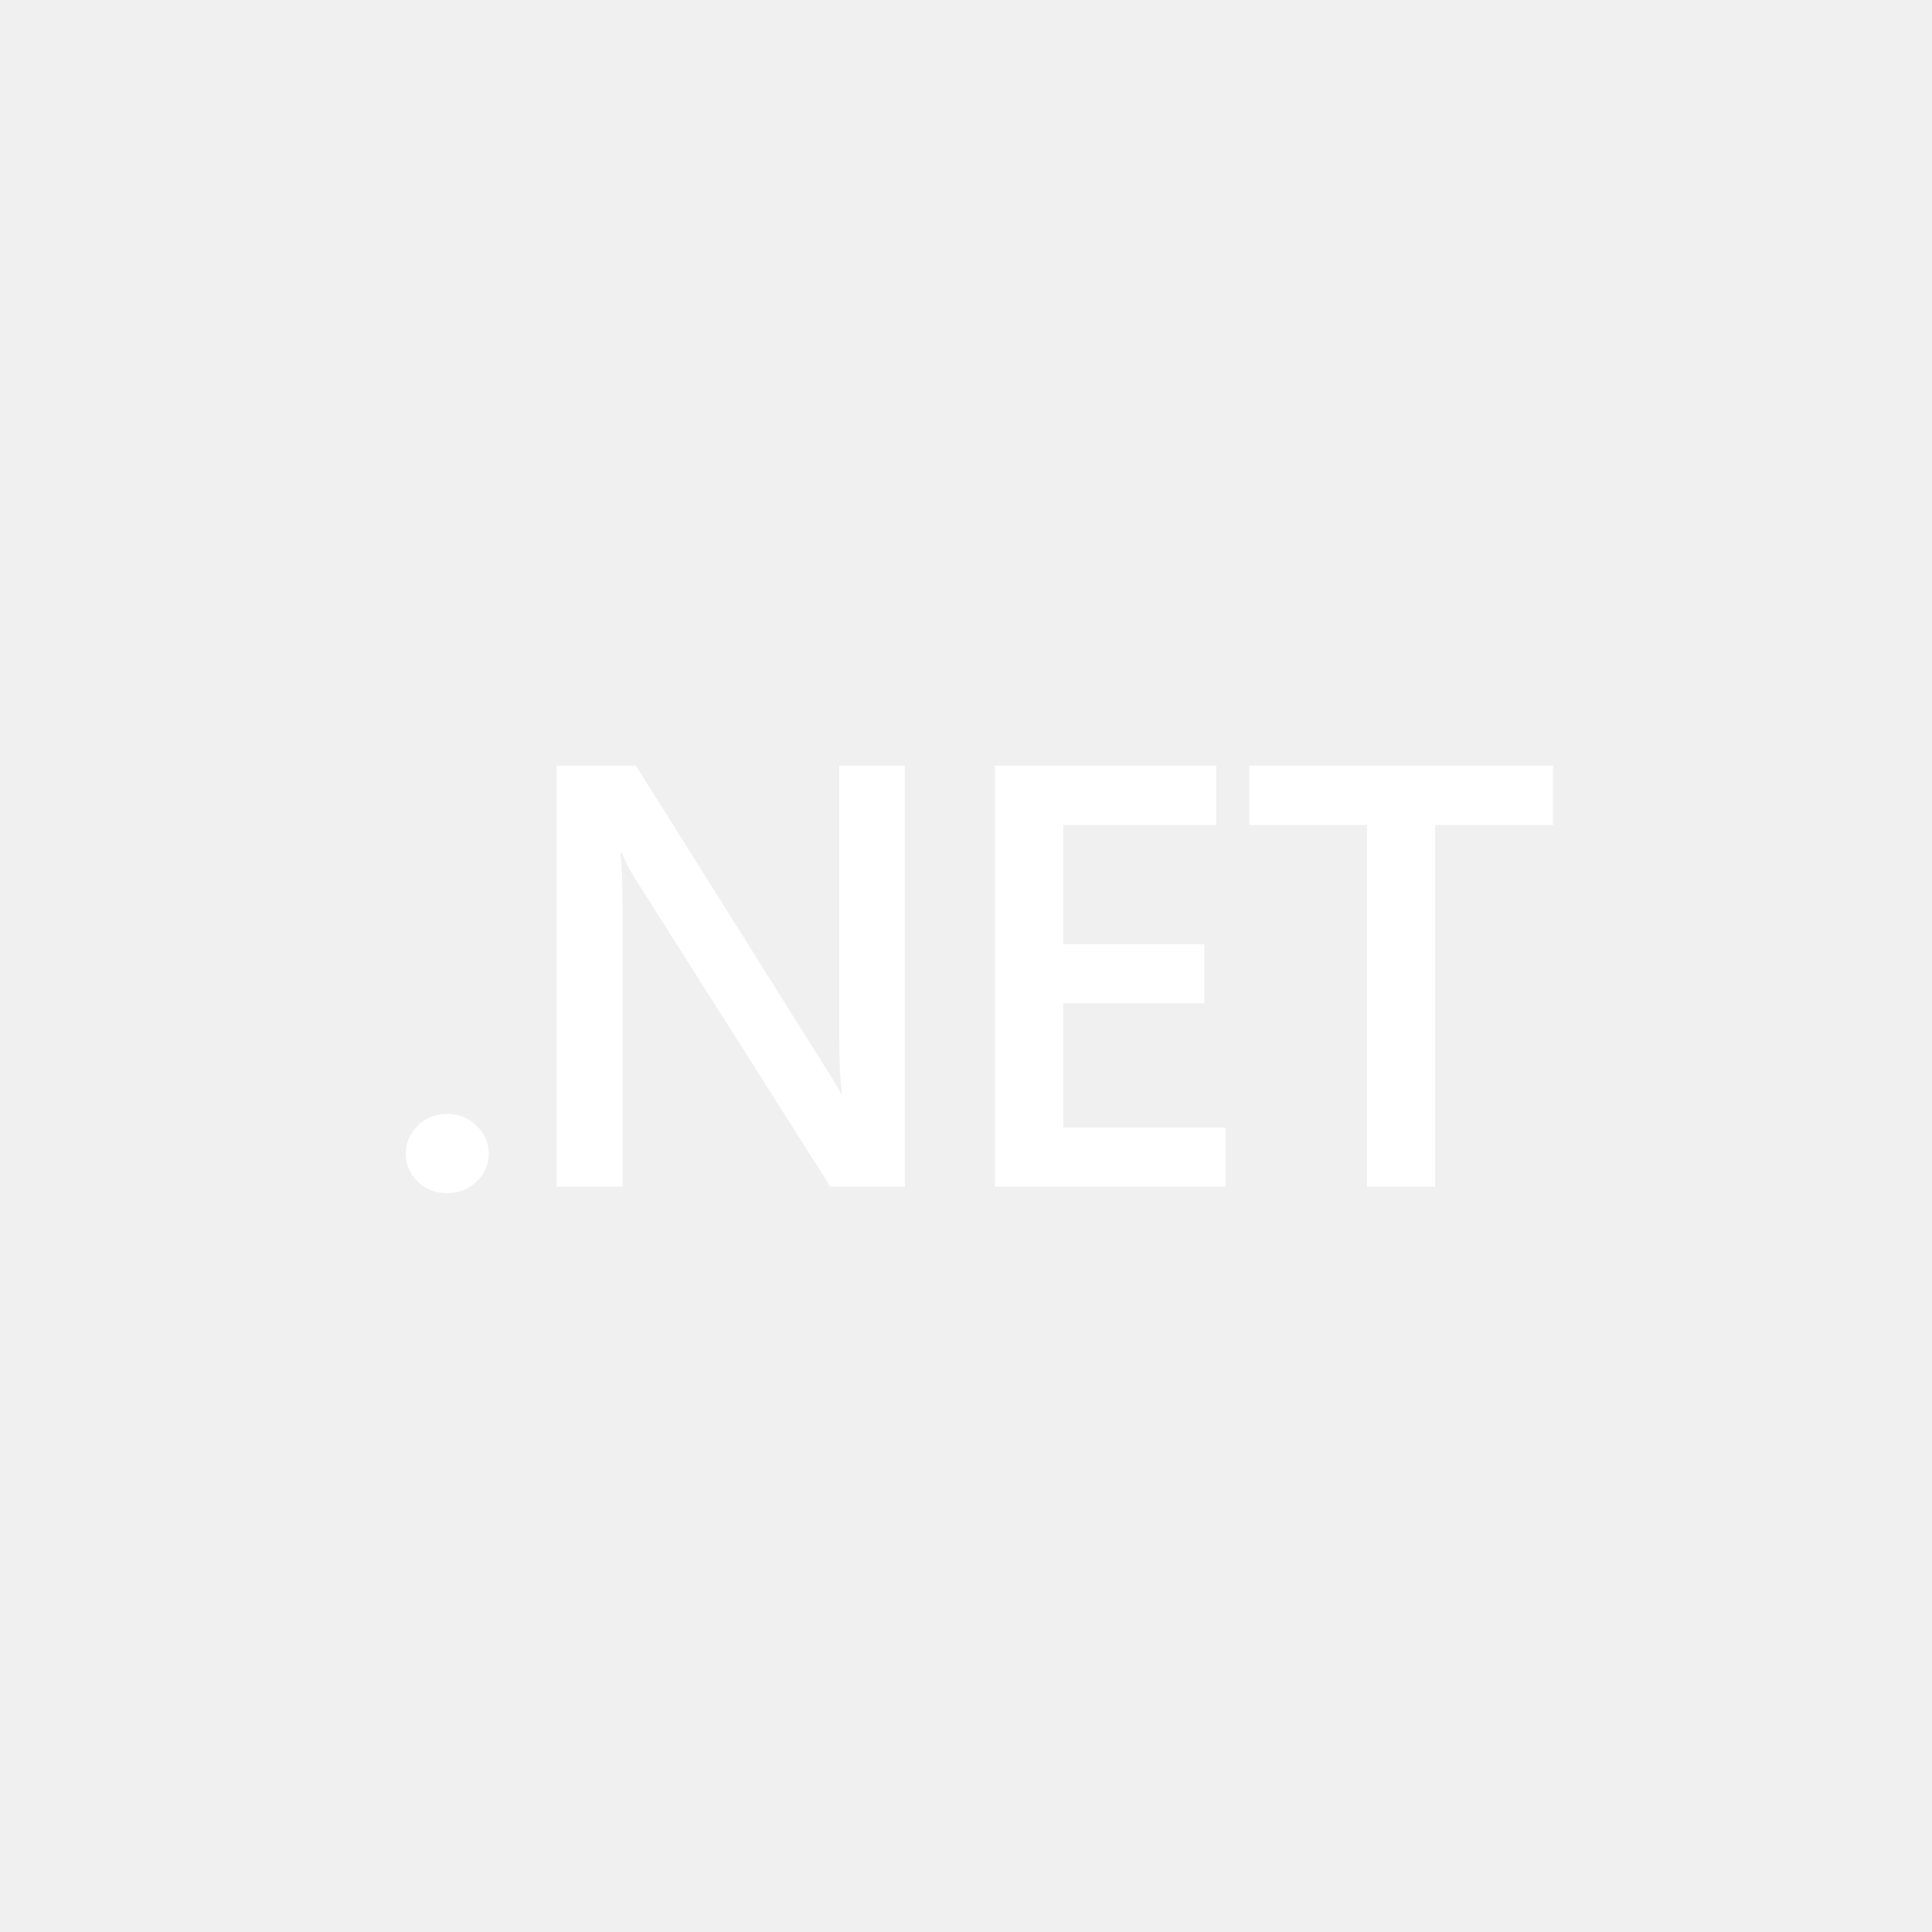
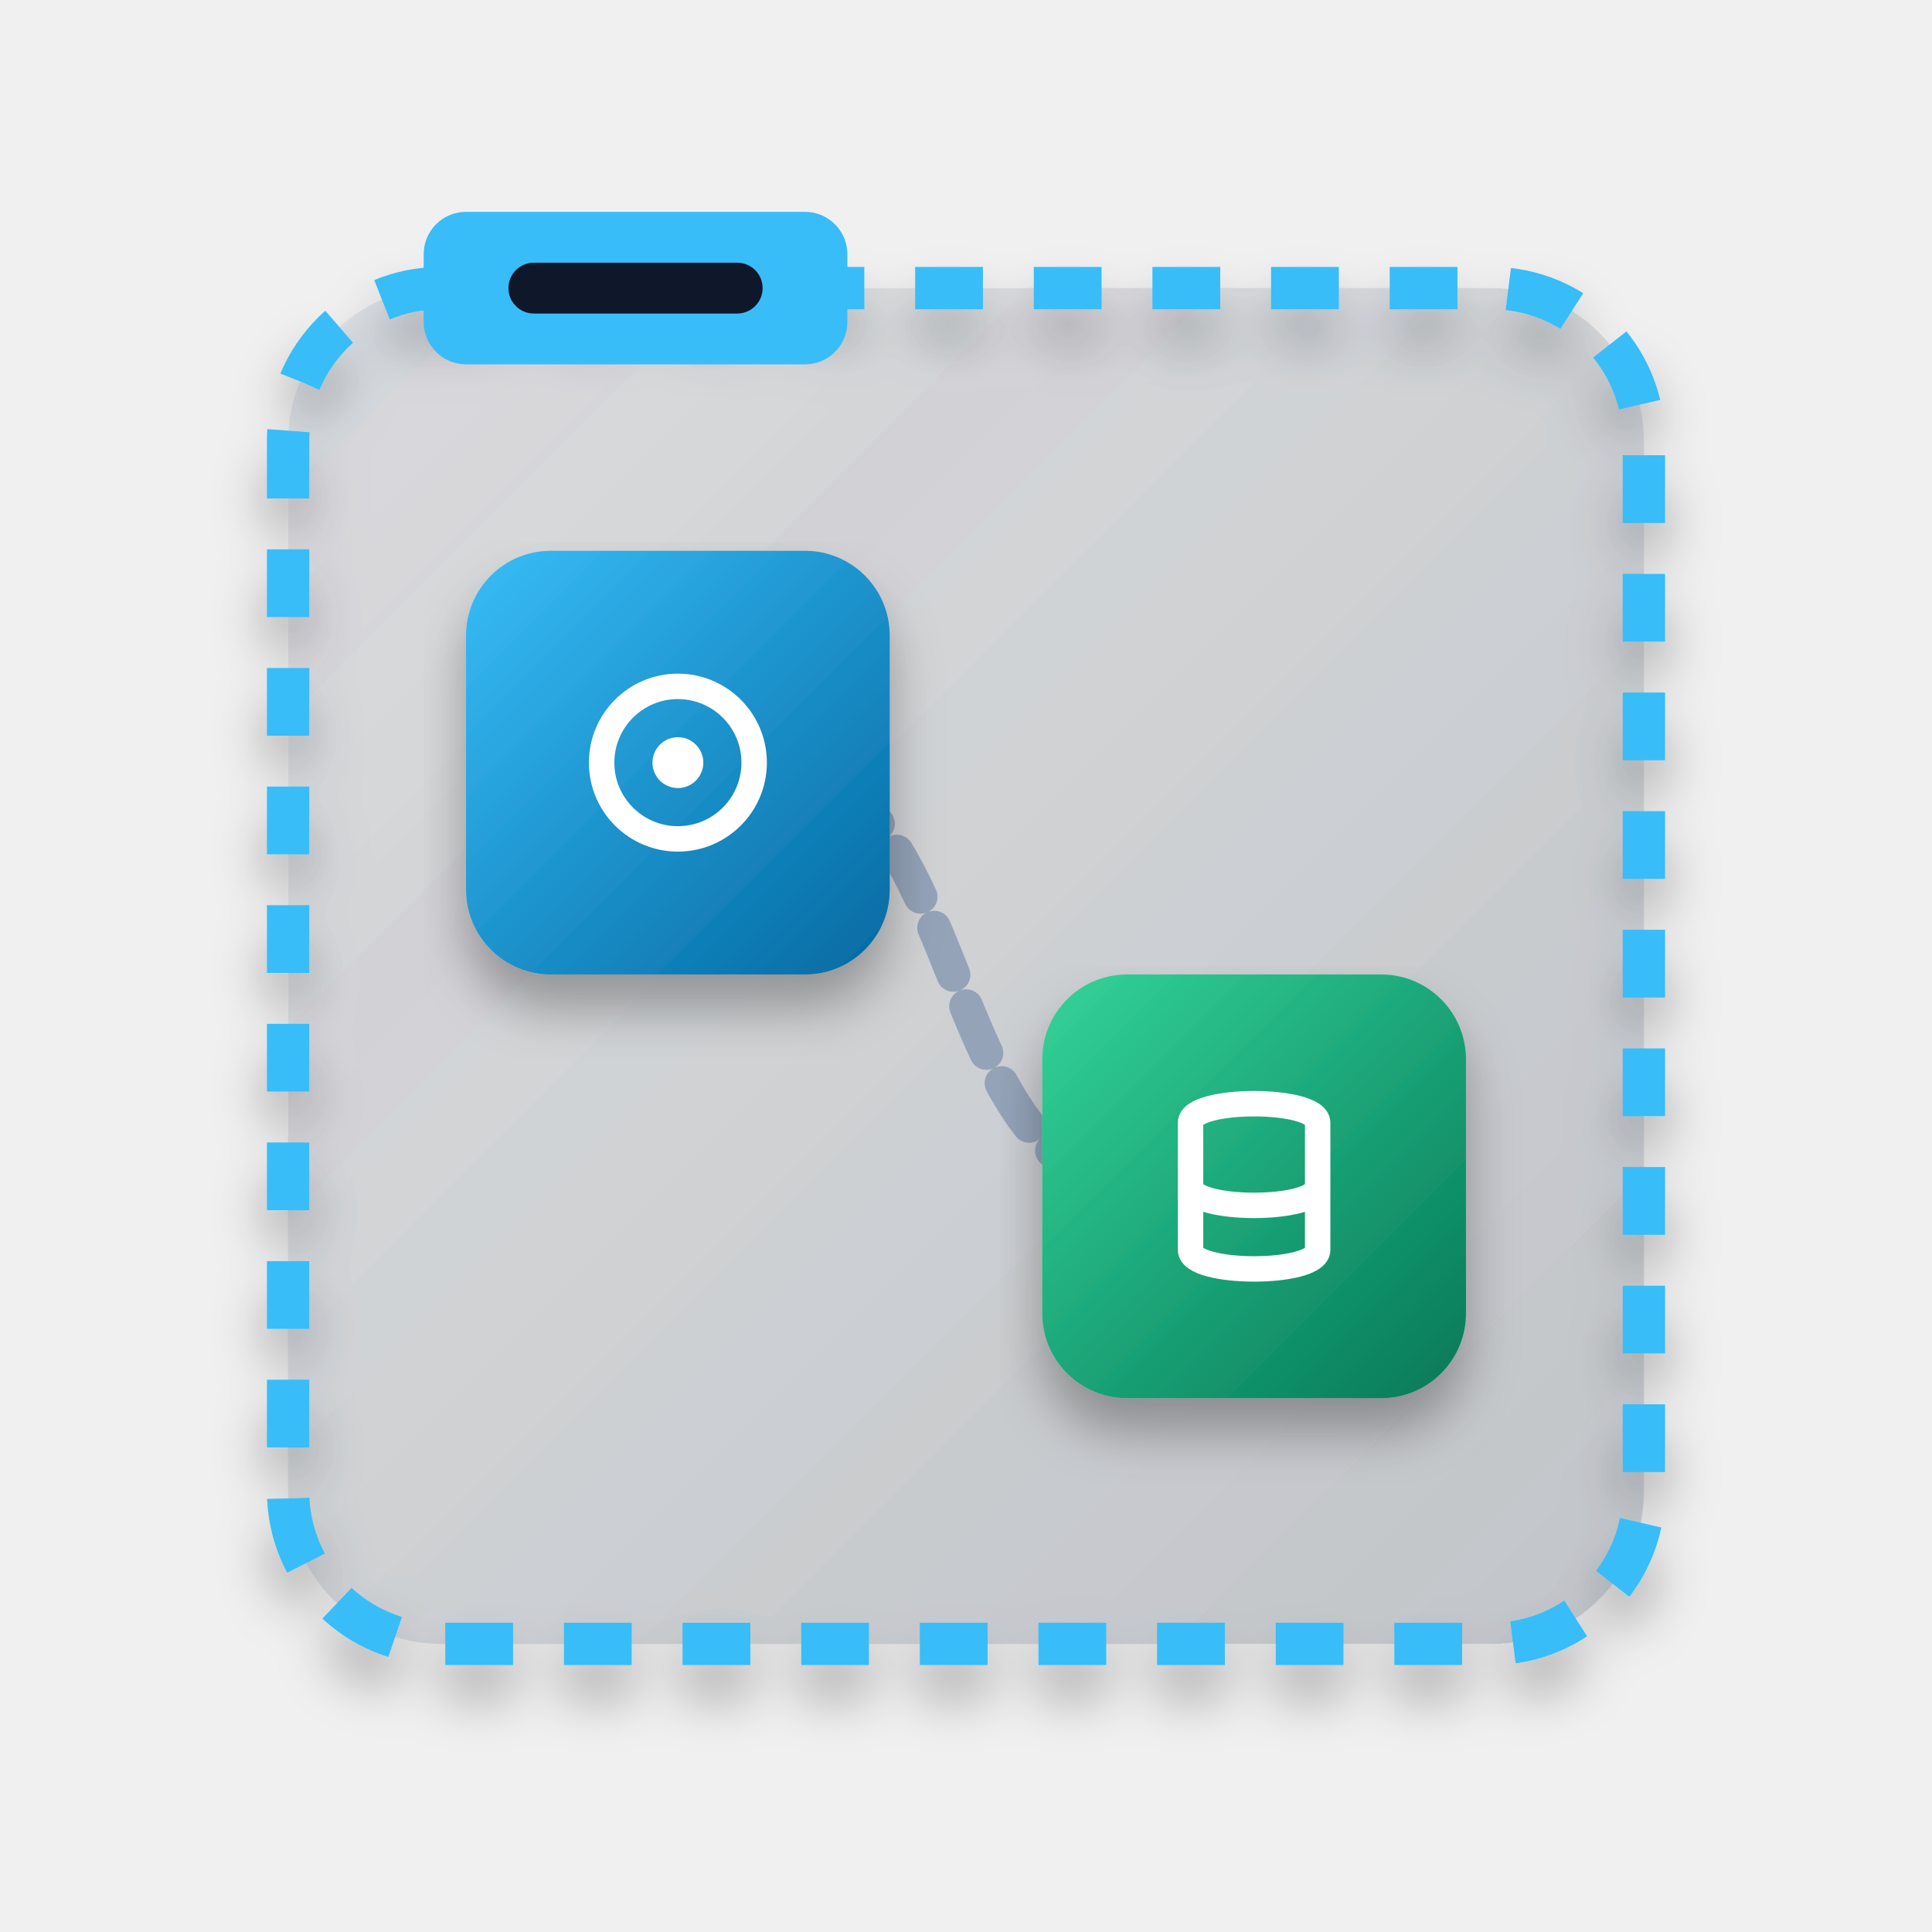
- <svg xmlns="http://www.w3.org/2000/svg" width="456" height="456" viewBox="0 0 456 456" version="1.1" xml:space="preserve" style="fill-rule:evenodd;clip-rule:evenodd;stroke-linejoin:round;stroke-miterlimit:2;">
-   <path d="m 105.5,281.609 c -2.703,0 -5.001,-0.9 -6.893,-2.702 -1.892,-1.848 -2.838,-4.042 -2.838,-6.582 0,-2.587 0.946,-4.804 2.838,-6.652 1.892,-1.848 4.19,-2.772 6.893,-2.772 2.748,0 5.068,0.924 6.96,2.772 1.937,1.848 2.906,4.064 2.906,6.652 0,2.54 -0.968,4.734 -2.906,6.582 -1.892,1.802 -4.212,2.702 -6.96,2.702 z" style="fill:#ffffff;fill-rule:nonzero;stroke-width:0.838" />
-   <path d="M 213.561,280.084 H 195.99 L 149.7,207.054 c -1.171,-1.848 -2.14,-3.765 -2.906,-5.751 h -0.406 c 0.361,2.125 0.541,6.675 0.541,13.65 v 65.132 h -15.543 v -99.36 h 18.719 l 44.737,71.298 c 1.892,2.957 3.109,4.989 3.649,6.098 h 0.27 c -0.45,-2.632 -0.676,-7.09 -0.676,-13.373 v -64.023 h 15.476 z" style="fill:#ffffff;fill-rule:nonzero;stroke-width:0.838" />
-   <path d="m 289.251,280.084 h -54.401 v -99.36 h 52.238 v 13.997 h -36.154 v 28.131 h 33.316 v 13.927 h -33.316 v 29.378 h 38.316 z" style="fill:#ffffff;fill-rule:nonzero;stroke-width:0.838" />
-   <path d="M 366.565,194.721 H 338.722 v 85.363 h -16.084 v -85.363 h -27.775 v -13.997 h 71.701 z" style="fill:#ffffff;fill-rule:nonzero;stroke-width:0.838" />
+ <svg xmlns="http://www.w3.org/2000/svg" width="456" height="456" viewBox="0 0 456 456" version="1.1">
+   <defs>
+     <linearGradient id="grad1" x1="0%" y1="0%" x2="100%" y2="100%">
+       <stop offset="0%" stop-color="#38bdf8" />
+       <stop offset="100%" stop-color="#0369a1" />
+     </linearGradient>
+     <linearGradient id="grad2" x1="0%" y1="0%" x2="100%" y2="100%">
+       <stop offset="0%" stop-color="#34d399" />
+       <stop offset="100%" stop-color="#047857" />
+     </linearGradient>
+     <linearGradient id="containerGrad" x1="0%" y1="0%" x2="100%" y2="100%">
+       <stop offset="0%" stop-color="#475569" stop-opacity="0.1" />
+       <stop offset="100%" stop-color="#334155" stop-opacity="0.2" />
+     </linearGradient>
+     <filter id="shadow" x="-10%" y="-10%" width="130%" height="130%">
+       <feDropShadow dx="0" dy="8" stdDeviation="6" flood-color="#000" flood-opacity="0.3" />
+     </filter>
+   </defs>
+   <rect x="68" y="68" width="320" height="320" rx="36" ry="36" fill="url(#containerGrad)" stroke="#38bdf8" stroke-width="10" stroke-dasharray="16 12" filter="url(#shadow)" />
+   <rect x="100" y="50" width="100" height="36" rx="10" ry="10" fill="#38bdf8" />
+   <rect x="120" y="62" width="60" height="12" rx="6" ry="6" fill="#0f172a" />
+   <path d="M 180,180 C 230,180 220,280 270,280" fill="none" stroke="#94a3b8" stroke-width="8" stroke-dasharray="12 8" stroke-linecap="round" />
+   <g filter="url(#shadow)">
+     <rect x="110" y="130" width="100" height="100" rx="20" ry="20" fill="url(#grad1)" />
+     <circle cx="160" cy="180" r="18" fill="none" stroke="#ffffff" stroke-width="6" />
+     <circle cx="160" cy="180" r="6" fill="#ffffff" />
+   </g>
+   <g filter="url(#shadow)">
+     <rect x="246" y="230" width="100" height="100" rx="20" ry="20" fill="url(#grad2)" />
+     <path d="M 281,265 C 281,259 311,259 311,265 M 281,265 L 281,295 C 281,301 311,301 311,295 L 311,265 M 281,280 C 281,286 311,286 311,280" fill="none" stroke="#ffffff" stroke-width="6" stroke-linecap="round" stroke-linejoin="round" />
+   </g>
</svg>
